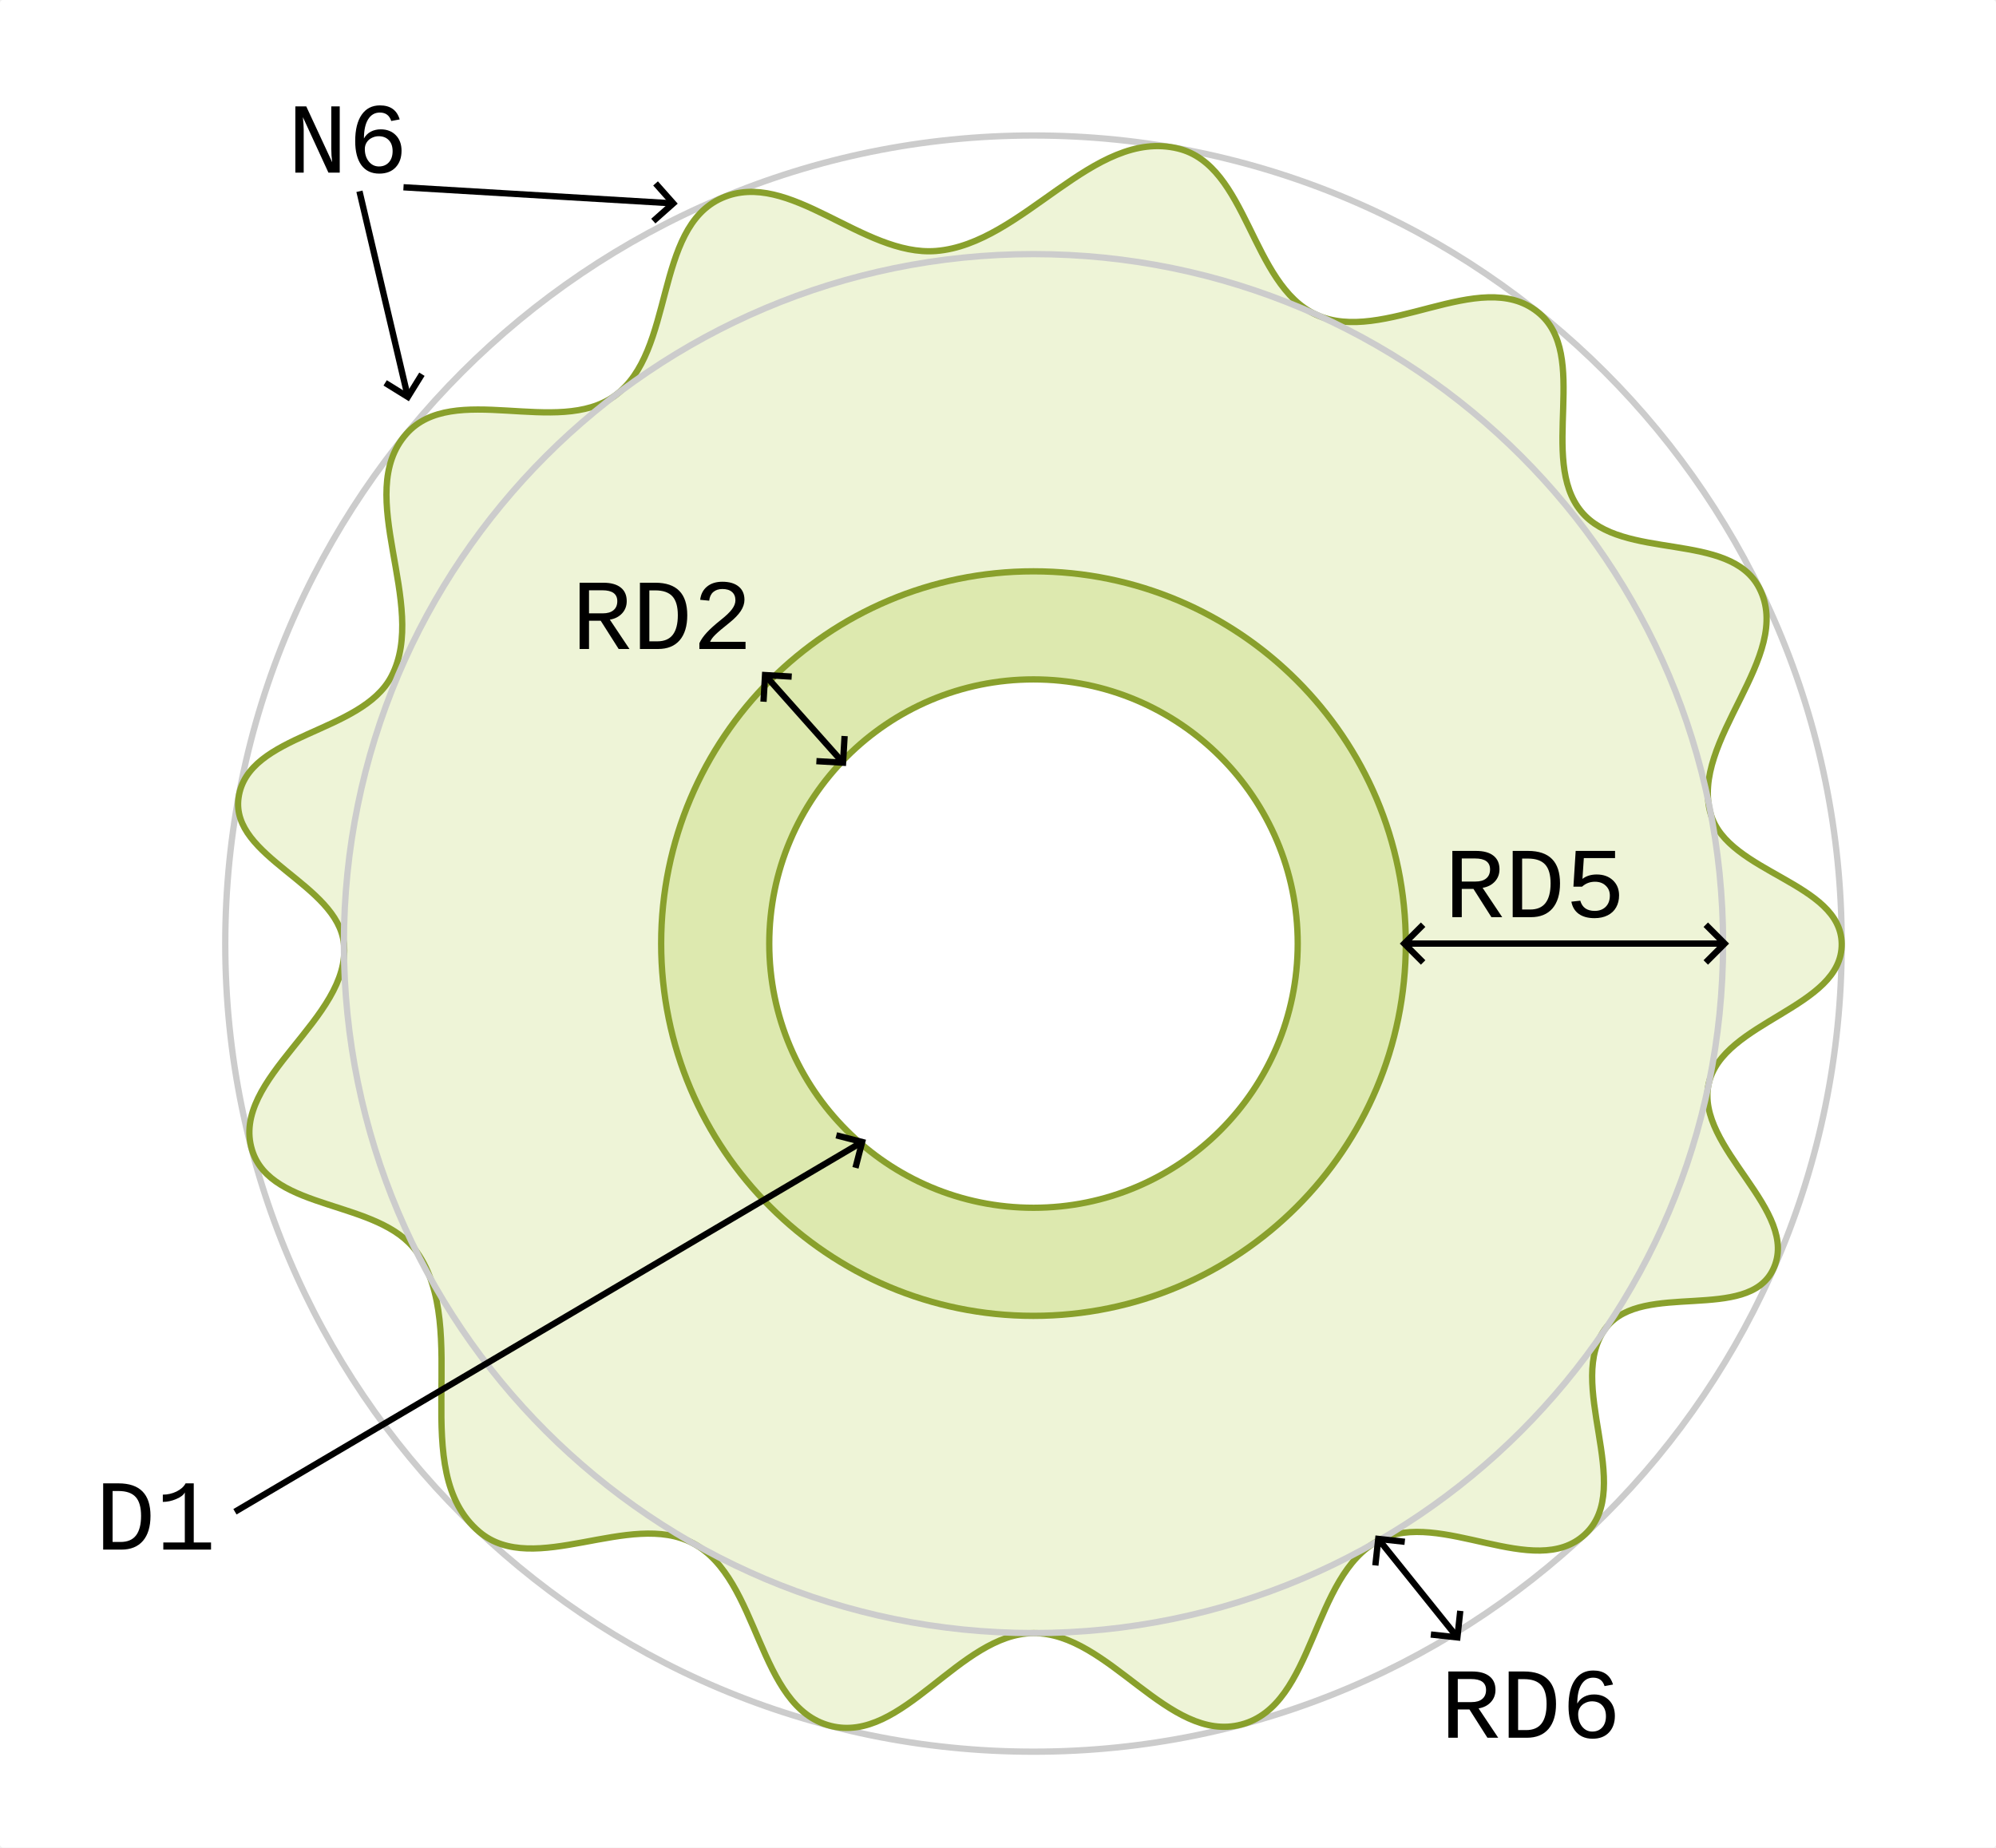
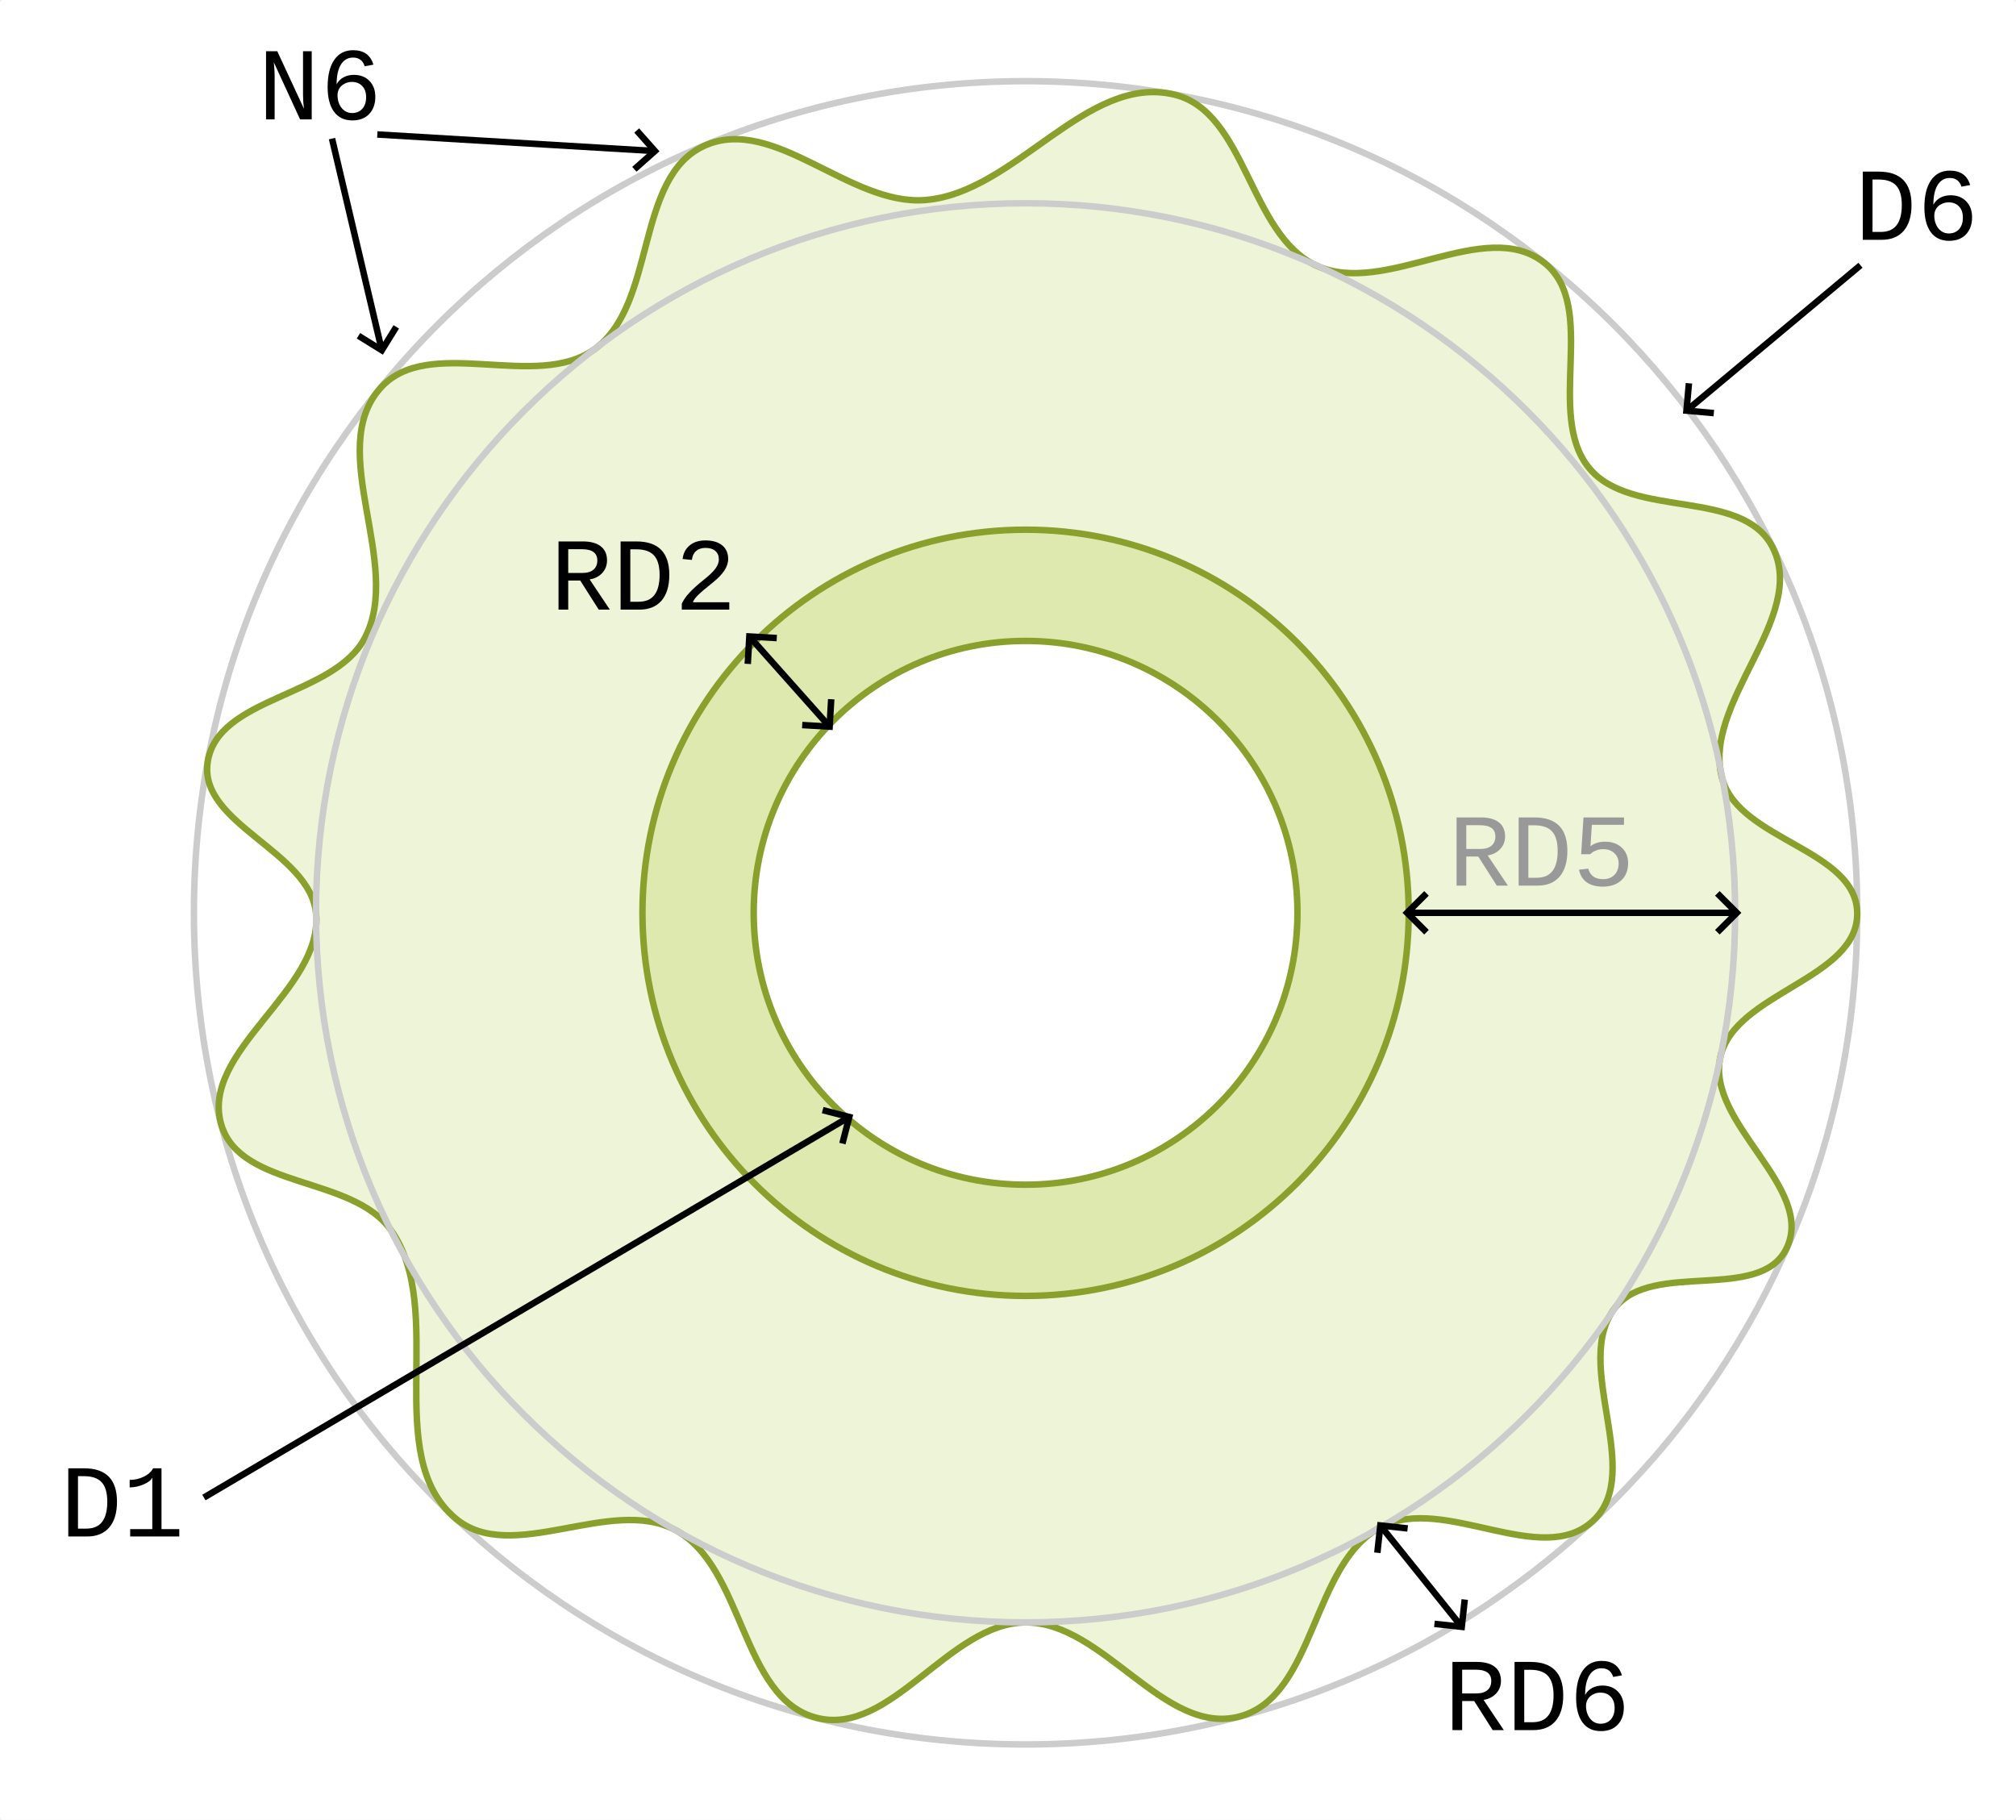
- <svg xmlns="http://www.w3.org/2000/svg" width="317.624" height="294.053" viewBox="0 0 84.038 77.801" version="1.1" id="svg1">
+ <svg xmlns="http://www.w3.org/2000/svg" width="311.768" height="281.439" viewBox="0 0 82.489 74.464" version="1.1" id="svg1">
  <defs id="defs1">
+     <rect x="37.84" y="755.451" width="58.112" height="43.696" id="rect57" />
    <rect x="194.307" y="537.051" width="42.047" height="28.668" id="rect25" />
    <rect x="392.436" y="844.757" width="78.36" height="43.321" id="rect24" />
    <rect x="258.014" y="926.939" width="89.19" height="40.135" id="rect23" />
    <rect x="209.596" y="912.923" width="86.642" height="45.232" id="rect22" />
    <rect x="171.372" y="800.799" width="64.981" height="43.321" id="rect21" />
    <marker style="overflow:visible" id="ArrowWide" refX="0" refY="0" orient="auto-start-reverse" markerWidth="1" markerHeight="1" viewBox="0 0 1 1" preserveAspectRatio="xMidYMid">
      <path style="fill:none;stroke:context-stroke;stroke-width:1;stroke-linecap:butt" d="M 3,-3 0,0 3,3" transform="rotate(180,0.125,0)" id="path1" />
    </marker>
    <marker style="overflow:visible" id="ArrowWide-6" refX="0" refY="0" orient="auto-start-reverse" markerWidth="1" markerHeight="1" viewBox="0 0 1 1" preserveAspectRatio="xMidYMid">
      <path style="fill:none;stroke:context-stroke;stroke-width:1;stroke-linecap:butt" d="M 3,-3 0,0 3,3" transform="rotate(180,0.125,0)" id="path1-1" />
    </marker>
  </defs>
-   <g id="layer1" transform="translate(-45.20993,-140.2769)">
-     <rect style="fill:#ffffff;stroke:#ffffff;stroke-width:0.265;stroke-linejoin:round" id="rect26" width="83.774" height="77.537" x="45.342" y="140.409" />
+   <g id="layer1" transform="translate(-46.75939,-142.6607)">
+     <rect style="fill:#ffffff;stroke:#ffffff;stroke-width:0.265;stroke-linejoin:round" id="rect26" width="82.224" height="74.2" x="46.892" y="142.793" />
    <circle style="fill:none;stroke:#cccccc;stroke-width:0.265;stroke-linejoin:round" id="path14-0-1-7" cx="88.723" cy="180.011" r="34.029" />
    <path style="fill:#eef4d7;stroke:#89a02c;stroke-width:0.265;stroke-linejoin:round" d="m 122.752,180.011 c -0.043,-2.579 -4.768,-2.963 -5.508,-5.434 -0.933,-3.115 3.53,-6.652 2.037,-9.54 -1.249,-2.415 -5.764,-1.123 -7.495,-3.22 -1.825,-2.211 0.408,-6.619 -1.836,-8.403 -2.434,-1.936 -6.506,1.418 -9.33,0.113 -2.751,-1.271 -2.863,-6.278 -5.807,-6.995 -3.585,-0.873 -6.517,4.023 -10.196,4.314 -3.085,0.243 -6.181,-3.483 -9.013,-2.232 -2.888,1.276 -1.955,6.476 -4.511,8.33 -2.407,1.746 -6.801,-0.622 -8.774,1.602 -2.263,2.55 0.949,7.186 -0.627,10.21 -1.267,2.431 -6.065,2.398 -6.439,5.114 -0.345,2.502 4.175,3.631 4.436,6.144 0.328,3.155 -4.802,5.666 -3.865,8.697 0.801,2.59 5.348,2.063 6.922,4.27 2.341,3.284 -0.433,9.204 2.649,11.807 2.293,1.937 6.343,-0.936 8.993,0.474 2.834,1.508 2.682,6.903 5.793,7.691 3.035,0.769 5.411,-3.883 8.542,-3.906 3.187,-0.023 5.668,4.661 8.75,3.851 3.126,-0.822 2.938,-6.276 5.807,-7.764 2.564,-1.329 6.541,1.72 8.66,-0.242 2.147,-1.989 -0.907,-6.442 0.914,-8.734 1.537,-1.933 5.924,-0.193 7.004,-2.413 1.208,-2.482 -3.292,-5.126 -2.709,-7.824 0.573,-2.653 5.648,-3.194 5.603,-5.908 z" id="path17" />
    <circle style="fill:none;stroke:#cccccc;stroke-width:0.265;stroke-linejoin:round" id="path14-0-1" cx="88.723" cy="180.011" r="29.034" />
    <circle style="fill:#dde9af;stroke:#89a02c;stroke-width:0.265;stroke-linejoin:round" id="path14-0" cx="88.723" cy="180.011" r="15.676" />
    <circle style="fill:#ffffff;stroke:#89a02c;stroke-width:0.265;stroke-linejoin:round" id="path14" cx="88.723" cy="180.011" r="11.125" />
    <path style="fill:#eef4d7;stroke:#000000;stroke-width:0.265;stroke-linejoin:round;marker-start:url(#ArrowWide)" d="M 81.452,188.399 55.102,203.937" id="path18" />
    <path style="fill:#eef4d7;stroke:#000000;stroke-width:0.265;stroke-linejoin:round;marker-start:url(#ArrowWide);marker-end:url(#ArrowWide-6)" d="m 103.28,205.131 3.249,4.045" id="path19" />
    <path style="fill:#eef4d7;stroke:#000000;stroke-width:0.265;stroke-linejoin:round;marker-start:url(#ArrowWide);marker-end:url(#ArrowWide)" d="m 80.661,172.344 -3.196,-3.591" id="path20" />
    <path style="fill:#eef4d7;stroke:#000000;stroke-width:0.265;stroke-linejoin:round;marker-start:url(#ArrowWide);marker-end:url(#ArrowWide)" d="m 104.399,180.011 h 13.358" id="path21" />
    <text xml:space="preserve" transform="matrix(0.2645833,0,0,0.2645833,3.876844,-10.11351)" id="text21" style="font-size:16px;line-height:normal;font-family:'Liberation Mono';-inkscape-font-specification:'Liberation Mono';text-decoration-color:#000000;white-space:pre;shape-inside:url(#rect21);display:inline;fill:#000000;stroke-width:1;-inkscape-stroke:none;stop-color:#000000">
      <tspan x="171.373" y="815.035" id="tspan1">D1</tspan>
    </text>
    <text xml:space="preserve" transform="matrix(0.2645833,0,0,0.2645833,13.82179,-77.70545)" id="text22" style="font-size:16px;line-height:normal;font-family:'Liberation Mono';-inkscape-font-specification:'Liberation Mono';text-decoration-color:#000000;white-space:pre;shape-inside:url(#rect22);display:inline;fill:#000000;stroke-width:1;-inkscape-stroke:none;stop-color:#000000">
      <tspan x="209.596" y="927.16" id="tspan2">RD2</tspan>
    </text>
-     <text xml:space="preserve" transform="matrix(0.2645833,0,0,0.2645833,37.75709,-70.12032)" id="text23" style="font-size:16px;line-height:normal;font-family:'Liberation Mono';-inkscape-font-specification:'Liberation Mono';text-decoration-color:#000000;white-space:pre;shape-inside:url(#rect23);display:inline;fill:#000000;stroke-width:1;-inkscape-stroke:none;stop-color:#000000">
+     <text xml:space="preserve" transform="matrix(0.2645833,0,0,0.2645833,37.75709,-70.12032)" id="text23" style="font-size:16px;line-height:normal;font-family:'Liberation Mono';-inkscape-font-specification:'Liberation Mono';text-decoration-color:#000000;white-space:pre;shape-inside:url(#rect23);display:inline;fill:#999999;stroke-width:1;-inkscape-stroke:none;stop-color:#000000">
      <tspan x="258.014" y="941.176" id="tspan3">RD5</tspan>
    </text>
    <text xml:space="preserve" transform="matrix(0.2645833,0,0,0.2645833,2.022702,-13.82179)" id="text24" style="font-size:16px;line-height:normal;font-family:'Liberation Mono';-inkscape-font-specification:'Liberation Mono';text-decoration-color:#000000;white-space:pre;shape-inside:url(#rect24);display:inline;fill:#000000;stroke-width:1;-inkscape-stroke:none;stop-color:#000000">
      <tspan x="392.436" y="858.992" id="tspan4">RD6</tspan>
    </text>
    <path style="fill:#eef4d7;stroke:#000000;stroke-width:0.265;stroke-linejoin:round;marker-end:url(#ArrowWide-6)" d="m 60.344,148.331 2.023,8.596" id="path24" />
    <path style="fill:#eef4d7;stroke:#000000;stroke-width:0.265;stroke-linejoin:round;marker-end:url(#ArrowWide)" d="m 62.198,148.163 11.293,0.674" id="path25" />
    <text xml:space="preserve" transform="matrix(0.2645833,0,0,0.2645833,5.899546,1.685585)" id="text25" style="font-size:16px;line-height:normal;font-family:'Liberation Mono';-inkscape-font-specification:'Liberation Mono';text-decoration-color:#000000;white-space:pre;shape-inside:url(#rect25);display:inline;fill:#000000;stroke-width:1;-inkscape-stroke:none;stop-color:#000000">
      <tspan x="194.307" y="551.287" id="tspan5">N6</tspan>
    </text>
+     <path style="fill:#999999;stroke:#000000;stroke-width:0.265;stroke-linejoin:round;marker-start:url(#ArrowWide)" d="m 115.816,159.421 7.069,-5.906" id="path57" />
+     <text xml:space="preserve" transform="matrix(0.2645833,0,0,0.2645833,112.6334,-51.173)" id="text57" style="font-size:16px;line-height:normal;font-family:'Liberation Mono';-inkscape-font-specification:'Liberation Mono';text-decoration-color:#000000;white-space:pre;shape-inside:url(#rect57);fill:#000000;stroke-width:1;-inkscape-stroke:none;stop-color:#000000">
+       <tspan x="37.84" y="769.688" id="tspan6">D6</tspan>
+     </text>
  </g>
</svg>
